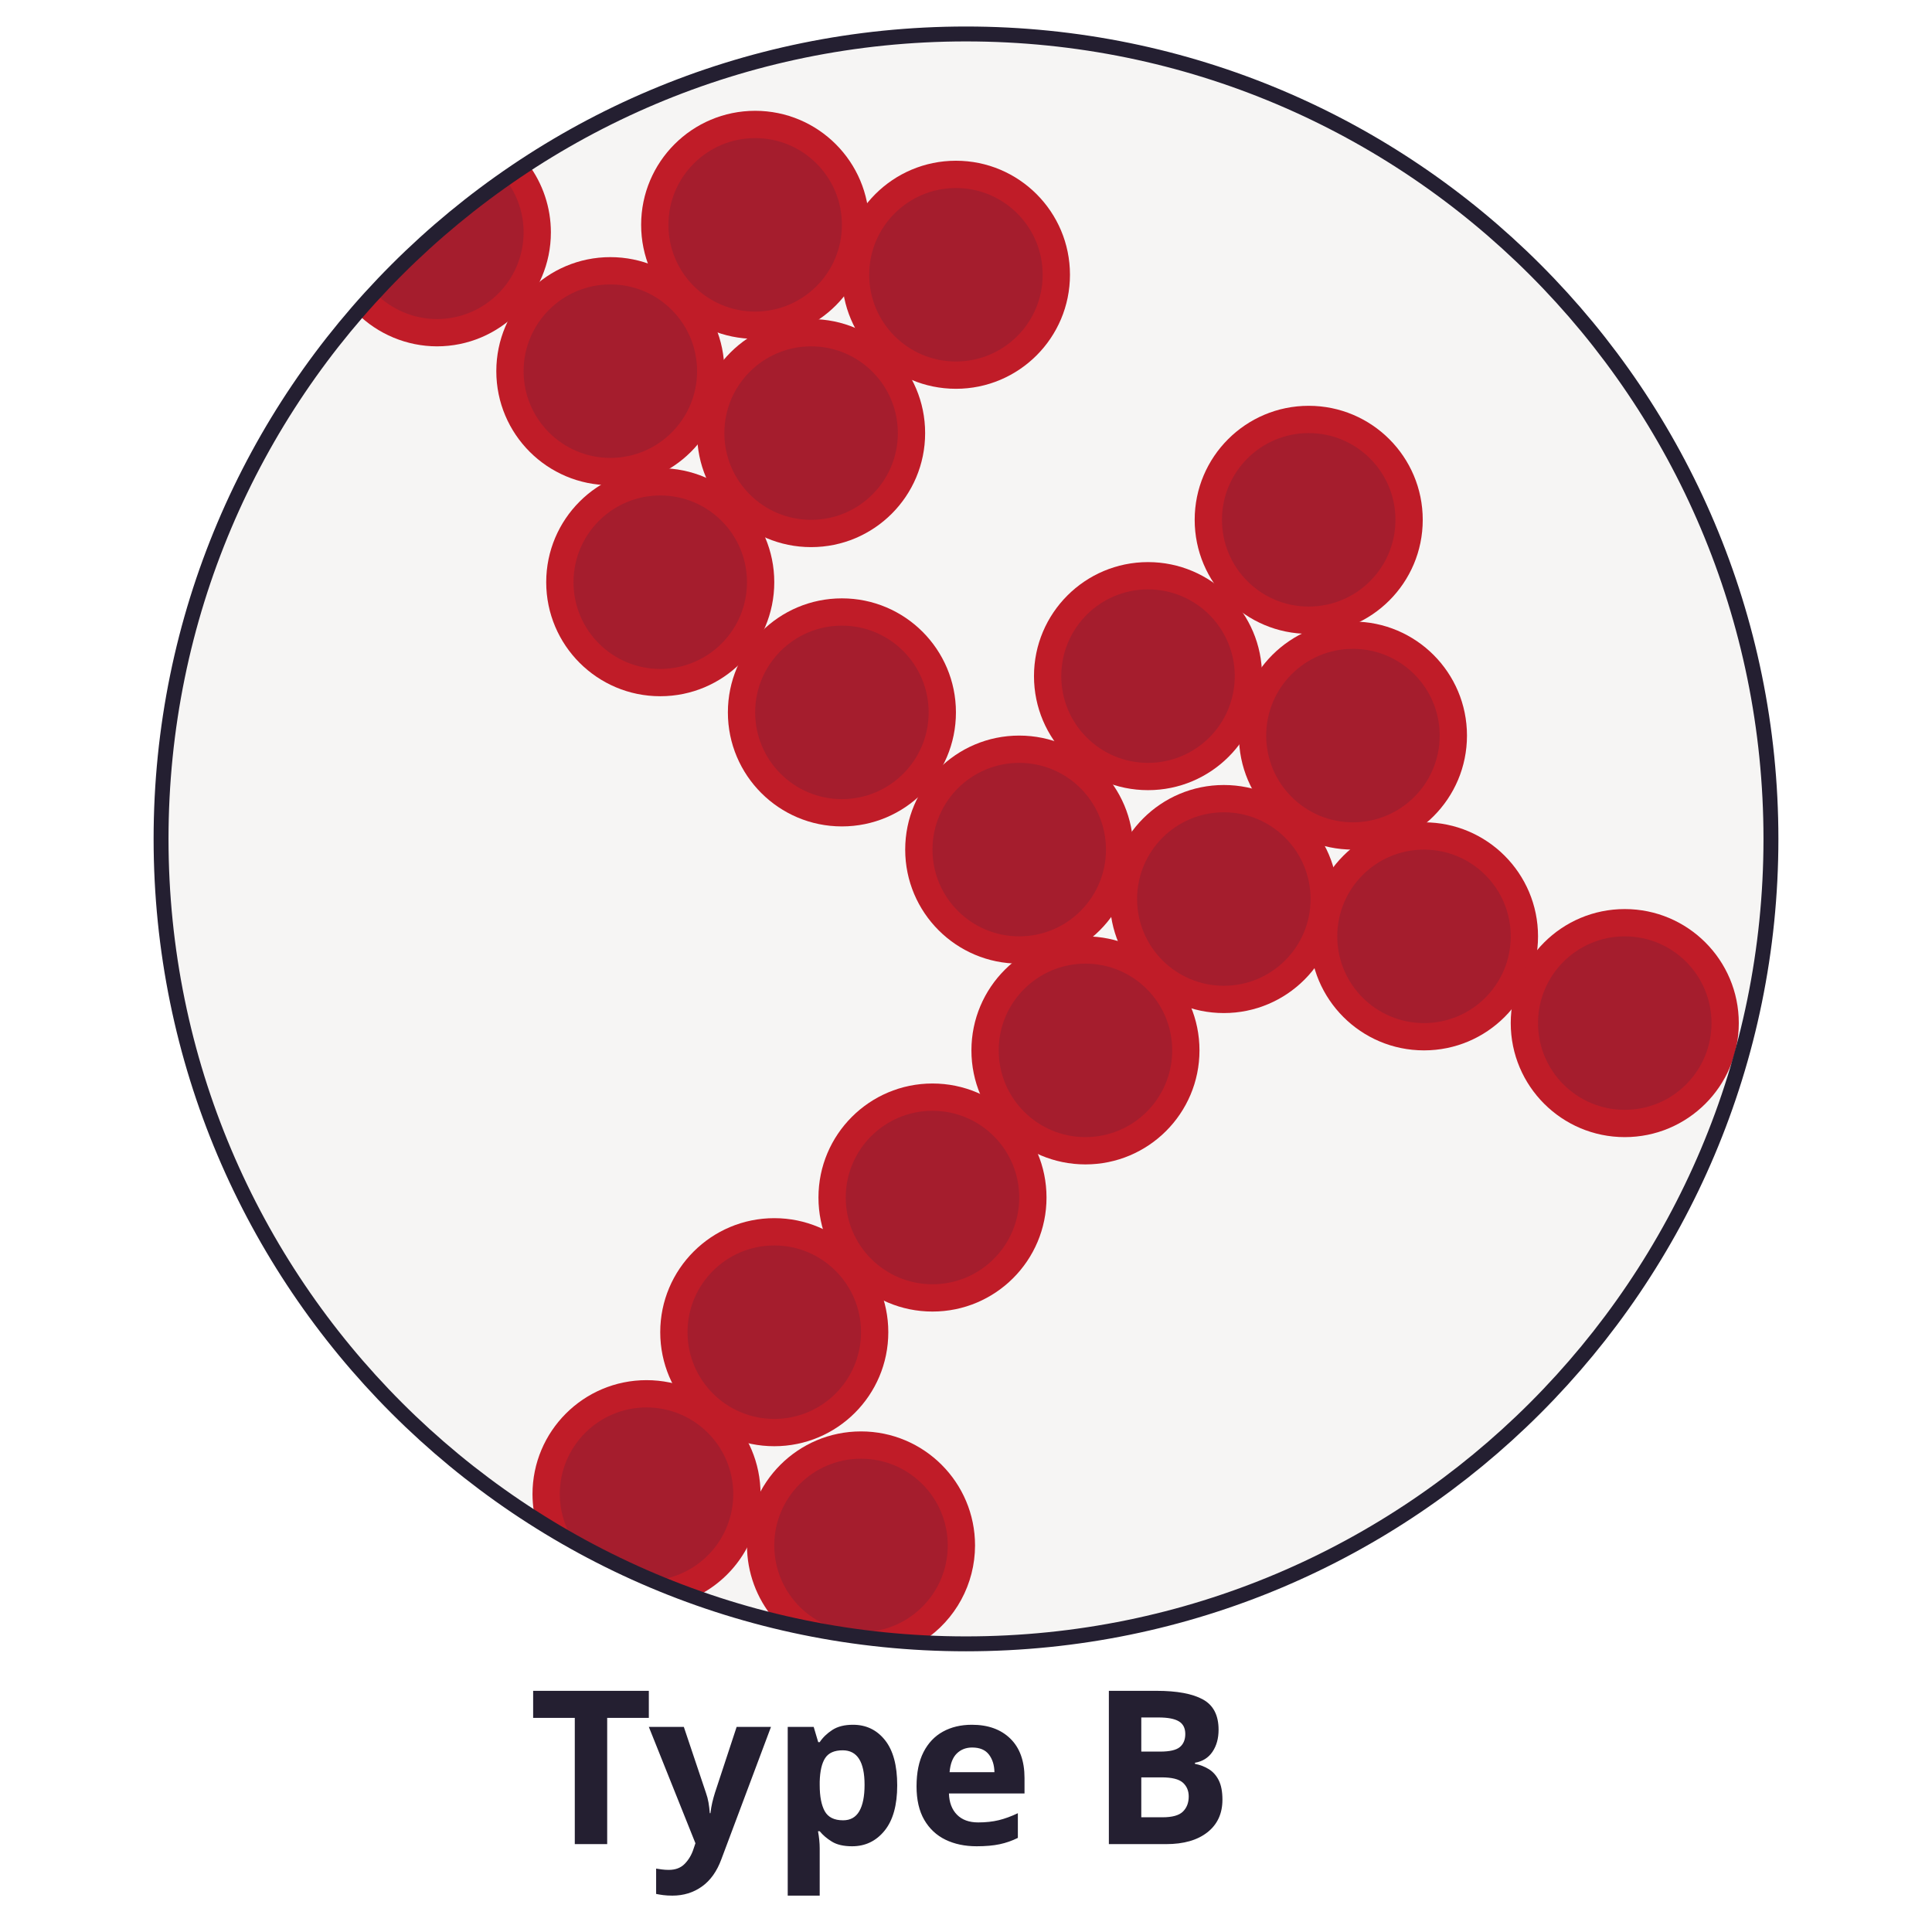
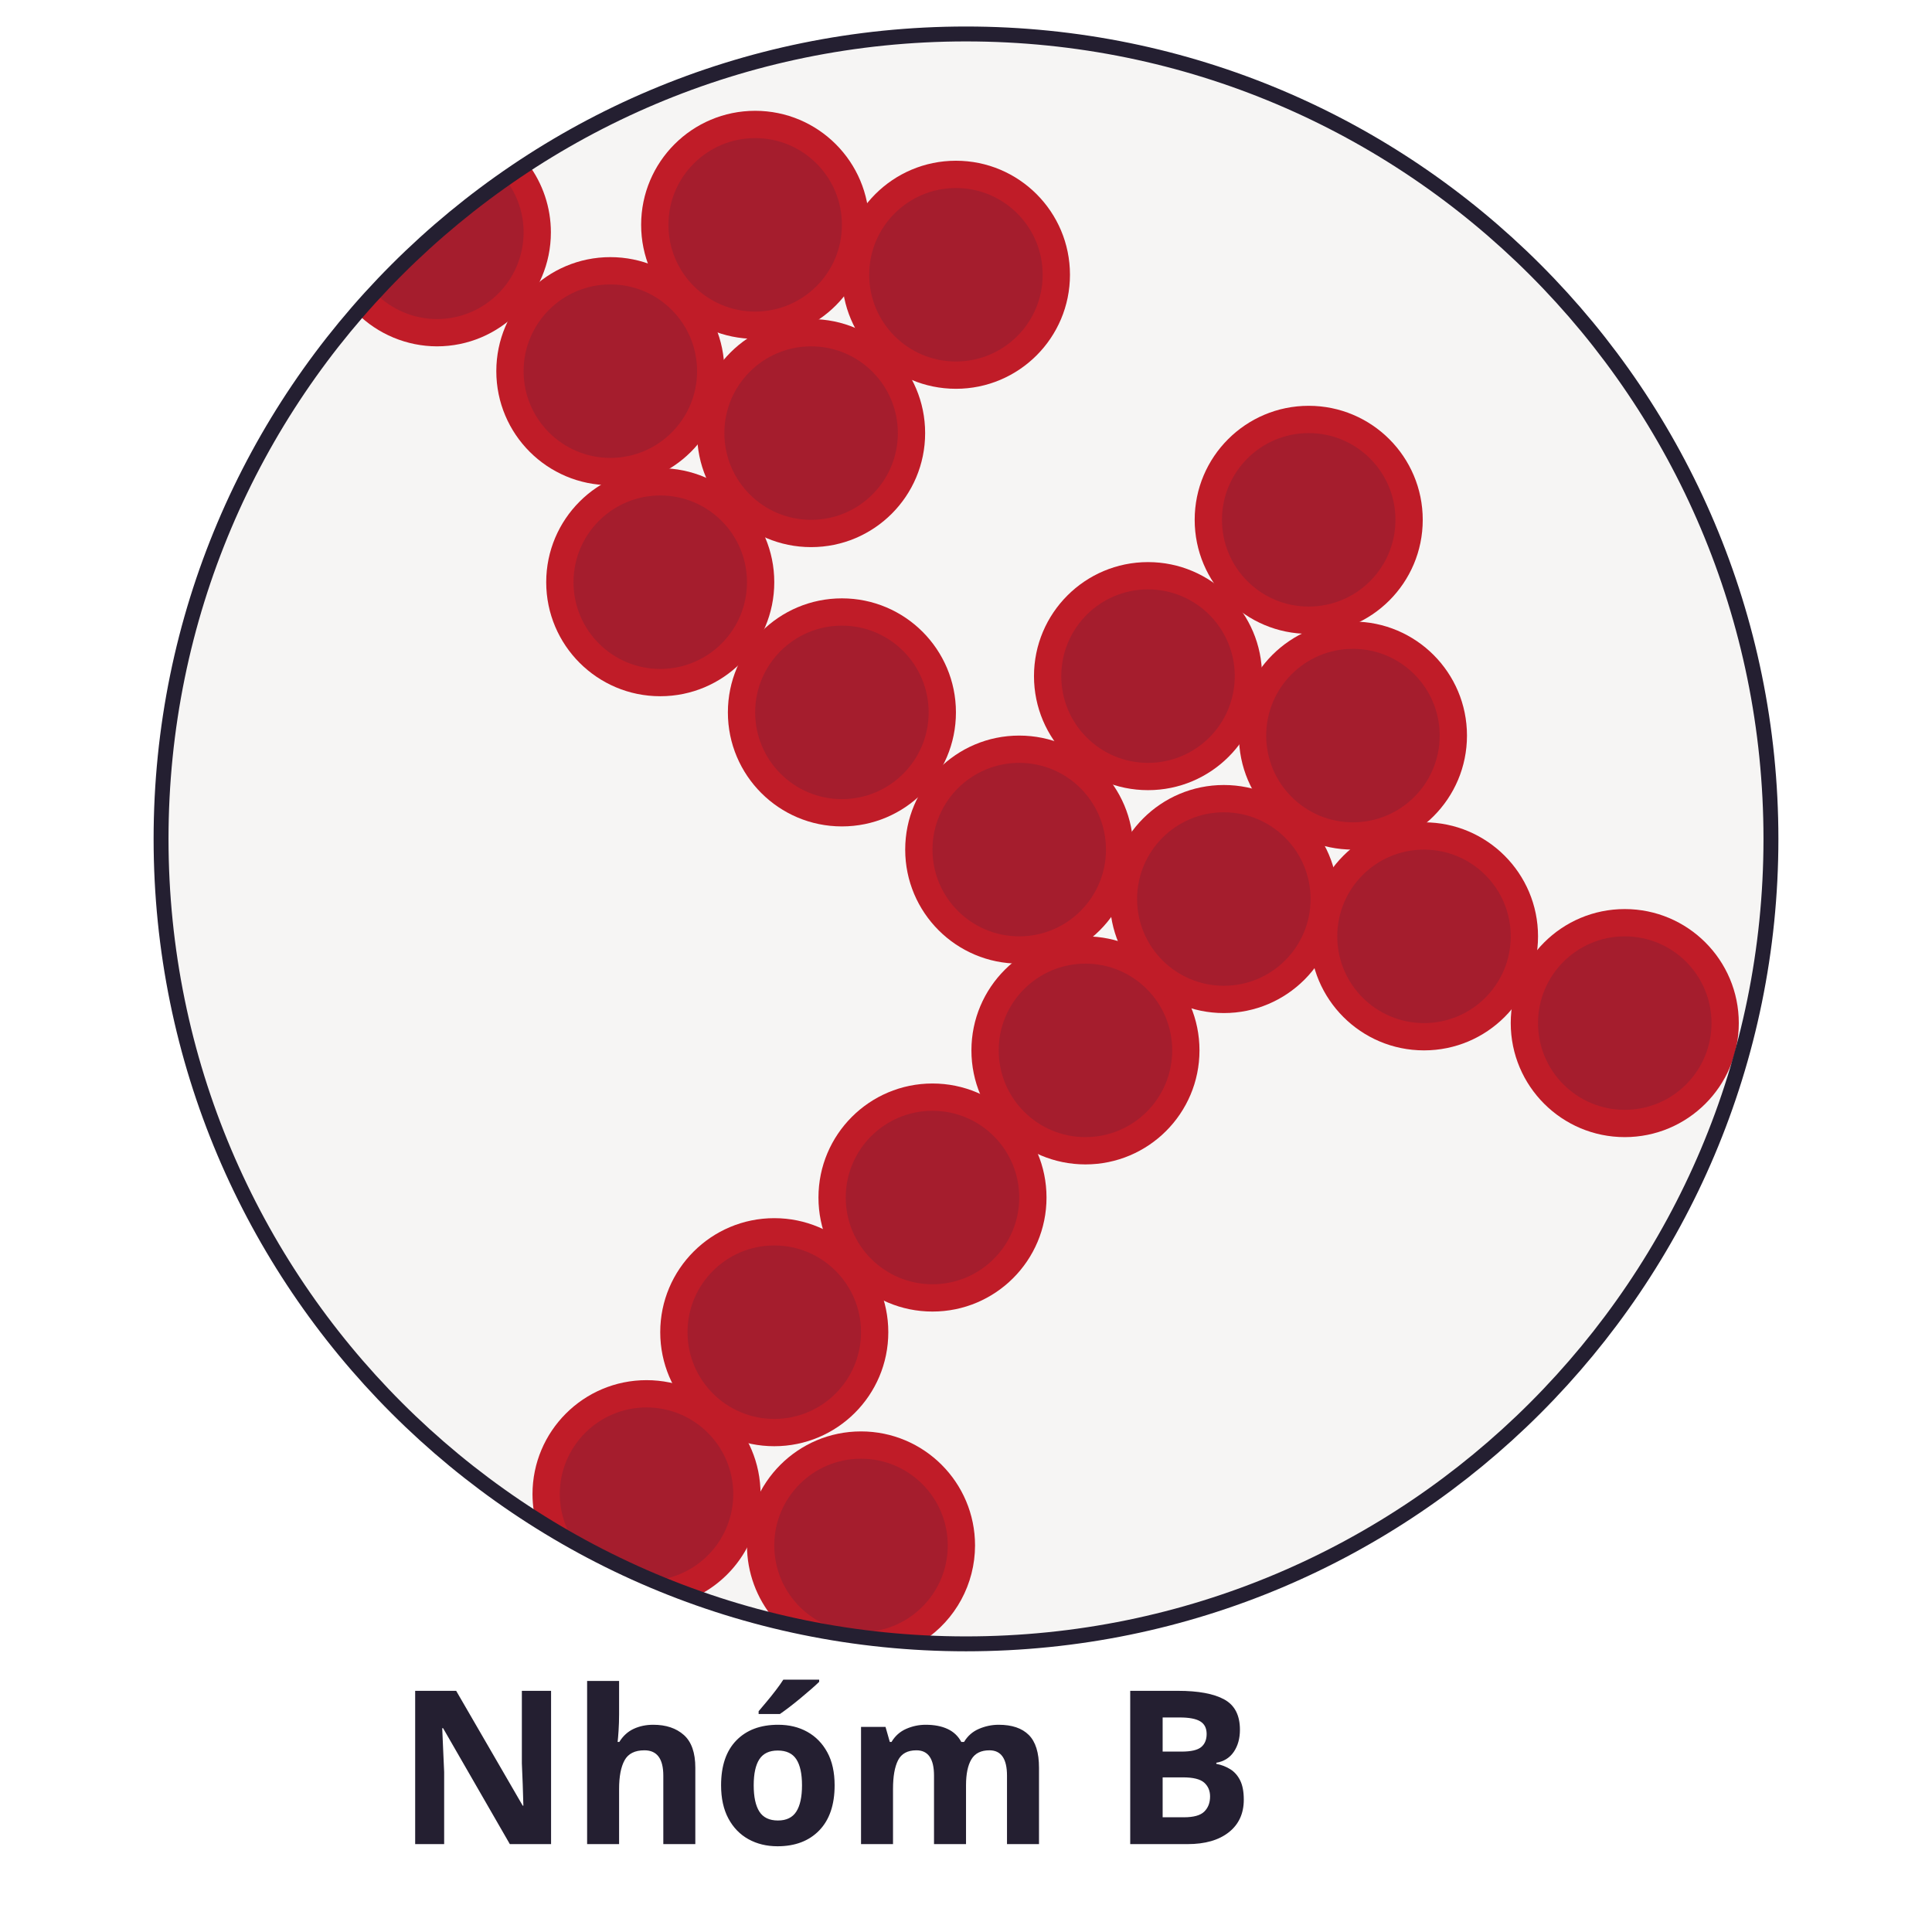
- <svg xmlns="http://www.w3.org/2000/svg" width="1080" height="1080">
-   <text xml:space="preserve" x="539.467" y="1030.869" fill="#241f31" stroke-linejoin="round" stroke-width="20" font-family="Cantarell" font-size="120" font-weight="700" style="-inkscape-font-specification:&quot;Cantarell Bold&quot;;text-align:center" text-anchor="middle">
-     <tspan x="539.467" y="1030.869">Type B</tspan>
-   </text>
-   <circle cx="540" cy="540" r="504.447" fill="#f6f5f4" transform="matrix(.892 0 0 .892 58.32 -12.728)" />
-   <g transform="matrix(.892 0 0 .892 219.97 365.818)">
-     <circle cx="135.891" cy="-177.506" r="71.46" fill="#c01c28" />
-     <circle cx="135.891" cy="-177.506" r="54.359" fill="#a51d2d" />
+ <svg xmlns="http://www.w3.org/2000/svg" width="1080" height="1080" viewBox="0 0 1080 1080" version="1.1" id="svg1">
+   <defs id="defs1" />
+   <g id="layer6">
+     <text xml:space="preserve" style="font-weight:bold;font-size:120px;font-family:Cantarell;-inkscape-font-specification:'Cantarell Bold';text-align:center;text-anchor:middle;fill:#241f31;stroke-width:20;stroke-linejoin:round" x="539.467" y="1030.869" id="text1">
+       <tspan id="tspan1" x="539.467" y="1030.869">Nhóm B</tspan>
+     </text>
  </g>
-   <g transform="matrix(.892 0 0 .892 300.929 284.019)">
-     <circle cx="135.891" cy="-177.506" r="71.46" fill="#c01c28" />
-     <circle cx="135.891" cy="-177.506" r="54.359" fill="#a51d2d" />
+   <g id="layer5" transform="matrix(0.8920015,0,0,0.8920015,58.31917,-12.72763)" style="display:inline">
+     <g id="g2" style="display:inline">
+       <circle style="display:inline;fill:#f6f5f4;fill-opacity:1;stroke:none;stroke-width:9.342;stroke-dasharray:none;stroke-opacity:1" id="circle1" cx="540" cy="540" r="504.447" />
+     </g>
+     <g id="layer2" style="display:inline">
+       <g id="g2-6" transform="translate(181.2227,424.3776)" style="display:inline">
+         <circle style="fill:#c01c28;fill-opacity:1;stroke:none;stroke-width:5" id="path2-1" cx="135.891" cy="-177.506" r="71.46" />
+         <circle style="fill:#a51d2d;fill-opacity:1;stroke:none;stroke-width:4.412" id="path1-1" cx="135.891" cy="-177.506" r="54.359" />
+       </g>
+       <g id="g2-44" transform="translate(271.9835,332.6749)">
+         <circle style="fill:#c01c28;fill-opacity:1;stroke:none;stroke-width:5" id="path2-4" cx="135.891" cy="-177.506" r="71.46" />
+         <circle style="fill:#a51d2d;fill-opacity:1;stroke:none;stroke-width:4.412" id="path1-7" cx="135.891" cy="-177.506" r="54.359" />
+       </g>
+       <g id="g2-9" transform="translate(307.0416,463.188)">
+         <circle style="fill:#c01c28;fill-opacity:1;stroke:none;stroke-width:5" id="path2-7" cx="135.891" cy="-177.506" r="71.46" />
+         <circle style="fill:#a51d2d;fill-opacity:1;stroke:none;stroke-width:4.412" id="path1-5" cx="135.891" cy="-177.506" r="54.359" />
+       </g>
+       <g id="g2-0" transform="translate(212.496,556.6332)">
+         <circle style="fill:#c01c28;fill-opacity:1;stroke:none;stroke-width:5" id="path2-3" cx="135.891" cy="-177.506" r="71.46" />
+         <circle style="fill:#a51d2d;fill-opacity:1;stroke:none;stroke-width:4.412" id="path1-09" cx="135.891" cy="-177.506" r="54.359" />
+       </g>
+       <g id="g2-05" transform="translate(397.8025,363.9655)">
+         <circle style="fill:#c01c28;fill-opacity:1;stroke:none;stroke-width:5" id="path2-94" cx="135.891" cy="-177.506" r="71.46" />
+         <circle style="fill:#a51d2d;fill-opacity:1;stroke:none;stroke-width:4.412" id="path1-6" cx="135.891" cy="-177.506" r="54.359" />
+       </g>
+       <g id="g2-89" transform="translate(518.1761,615.4953)">
+         <circle style="fill:#c01c28;fill-opacity:1;stroke:none;stroke-width:5" id="path2-36" cx="135.891" cy="-177.506" r="71.46" />
+         <circle style="fill:#a51d2d;fill-opacity:1;stroke:none;stroke-width:4.412" id="path1-8" cx="135.891" cy="-177.506" r="54.359" />
+       </g>
+       <g id="g2-69" transform="translate(437.467,724.2142)">
+         <circle style="fill:#c01c28;fill-opacity:1;stroke:none;stroke-width:5" id="path2-87" cx="135.891" cy="-177.506" r="71.46" />
+         <circle style="fill:#a51d2d;fill-opacity:1;stroke:none;stroke-width:4.412" id="path1-28" cx="135.891" cy="-177.506" r="54.359" />
+       </g>
+       <g id="g2-60" transform="translate(478.9694,850.0333)">
+         <circle style="fill:#c01c28;fill-opacity:1;stroke:none;stroke-width:5" id="path2-27" cx="135.891" cy="-177.506" r="71.46" />
+         <circle style="fill:#a51d2d;fill-opacity:1;stroke:none;stroke-width:4.412" id="path1-61" cx="135.891" cy="-177.506" r="54.359" />
+       </g>
+       <g id="g2-75" transform="translate(283.9556,1026.641)">
+         <circle style="fill:#c01c28;fill-opacity:1;stroke:none;stroke-width:5" id="path2-870" cx="135.891" cy="-177.506" r="71.46" />
+         <circle style="fill:#a51d2d;fill-opacity:1;stroke:none;stroke-width:4.412" id="path1-48" cx="135.891" cy="-177.506" r="54.359" />
+       </g>
+       <g id="g2-52" transform="translate(618.8818,517.5474)">
+         <circle style="fill:#c01c28;fill-opacity:1;stroke:none;stroke-width:5" id="path2-90" cx="135.891" cy="-177.506" r="71.46" />
+         <circle style="fill:#a51d2d;fill-opacity:1;stroke:none;stroke-width:4.412" id="path1-283" cx="135.891" cy="-177.506" r="54.359" />
+       </g>
+       <g id="g2-09" transform="translate(646.6049,652.7545)">
+         <circle style="fill:#c01c28;fill-opacity:1;stroke:none;stroke-width:5" id="path2-19" cx="135.891" cy="-177.506" r="71.46" />
+         <circle style="fill:#a51d2d;fill-opacity:1;stroke:none;stroke-width:4.412" id="path1-62" cx="135.891" cy="-177.506" r="54.359" />
+       </g>
+       <g id="g2-35" transform="translate(565.6913,755.1877)">
+         <circle style="fill:#c01c28;fill-opacity:1;stroke:none;stroke-width:5" id="path2-17" cx="135.891" cy="-177.506" r="71.46" />
+         <circle style="fill:#a51d2d;fill-opacity:1;stroke:none;stroke-width:4.412" id="path1-43" cx="135.891" cy="-177.506" r="54.359" />
+       </g>
+       <g id="g2-892" transform="translate(691.1317,778.5736)">
+         <circle style="fill:#c01c28;fill-opacity:1;stroke:none;stroke-width:5" id="path2-88" cx="135.891" cy="-177.506" r="71.46" />
+         <circle style="fill:#a51d2d;fill-opacity:1;stroke:none;stroke-width:4.412" id="path1-868" cx="135.891" cy="-177.506" r="54.359" />
+       </g>
+       <g id="g2-892-2" transform="translate(816.9508,832.9331)" style="display:inline">
+         <circle style="fill:#c01c28;fill-opacity:1;stroke:none;stroke-width:5" id="path2-88-8" cx="135.891" cy="-177.506" r="71.46" />
+         <circle style="fill:#a51d2d;fill-opacity:1;stroke:none;stroke-width:4.412" id="path1-868-9" cx="135.891" cy="-177.506" r="54.359" />
+       </g>
+       <g id="g2-90" transform="translate(326.3429,638.2169)">
+         <circle style="fill:#c01c28;fill-opacity:1;stroke:none;stroke-width:5" id="path2-81" cx="135.891" cy="-177.506" r="71.46" />
+         <circle style="fill:#a51d2d;fill-opacity:1;stroke:none;stroke-width:4.412" id="path1-3" cx="135.891" cy="-177.506" r="54.359" />
+       </g>
+       <g id="g2-34" transform="translate(383.1076,942.2486)">
+         <circle style="fill:#c01c28;fill-opacity:1;stroke:none;stroke-width:5" id="path2-0" cx="135.891" cy="-177.506" r="71.46" />
+         <circle style="fill:#a51d2d;fill-opacity:1;stroke:none;stroke-width:4.412" id="path1-39" cx="135.891" cy="-177.506" r="54.359" />
+       </g>
+       <g id="g13">
+         <path id="path13" style="fill:#c01c28;fill-opacity:1;stroke:none;stroke-width:5" d="m 265.52,116.947 a 504.447,504.447 0 0 0 -107.346,93.498 71.46,71.46 0 0 0 50.221,20.877 71.46,71.46 0 0 0 71.459,-71.459 71.46,71.46 0 0 0 -14.334,-42.916 z" />
+         <path id="path12" style="fill:#a51d2d;fill-opacity:1;stroke:none;stroke-width:4.412" d="m 251.832,127.193 a 504.447,504.447 0 0 0 -81.695,71.092 54.359,54.359 0 0 0 38.258,15.938 54.359,54.359 0 0 0 54.359,-54.359 54.359,54.359 0 0 0 -10.922,-32.67 z" />
+       </g>
+       <g id="g21" style="display:inline">
+         <path id="path20" style="fill:#c01c28;fill-opacity:1;stroke:none;stroke-width:5" d="m 269.166,961.33 a 504.447,504.447 0 0 0 105.156,51.678 71.46,71.46 0 0 0 36.926,-62.353 71.46,71.46 0 0 0 -71.459,-71.461 71.46,71.46 0 0 0 -71.461,71.461 71.46,71.46 0 0 0 0.838,10.676 z" />
+         <path id="path21" style="fill:#a51d2d;fill-opacity:1;stroke:none;stroke-width:4.412" d="m 293.24,978.545 a 504.447,504.447 0 0 0 52.547,26.039 54.359,54.359 0 0 0 48.361,-53.93 54.359,54.359 0 0 0 -54.359,-54.359 54.359,54.359 0 0 0 -54.359,54.359 54.359,54.359 0 0 0 7.811,27.891 z" />
+       </g>
+       <g id="g22">
+         <path id="path22" style="fill:#c01c28;fill-opacity:1;stroke:none;stroke-width:5" d="m 419.57,1028.732 a 504.447,504.447 0 0 0 93.742,13.807 71.46,71.46 0 0 0 32.354,-59.762 71.46,71.46 0 0 0 -71.461,-71.461 71.46,71.46 0 0 0 -71.459,71.461 71.46,71.46 0 0 0 16.824,45.955 z" />
+         <circle style="fill:#a51d2d;fill-opacity:1;stroke:none;stroke-width:4.412" id="path1-14" cx="474.206" cy="982.777" r="54.359" />
+       </g>
+     </g>
+     <g id="layer1" style="display:inline">
+       <circle style="display:inline;fill:none;fill-opacity:1;stroke:#241f31;stroke-width:9.342;stroke-dasharray:none;stroke-opacity:1" id="path3" cx="540" cy="540" r="504.447" />
+       <circle style="display:none;fill:#c01c28;fill-opacity:1;stroke:none;stroke-width:9.342;stroke-dasharray:none;stroke-opacity:1" id="path3-5" cx="540" cy="540" r="504.447" />
+     </g>
  </g>
-   <g transform="matrix(.892 0 0 .892 332.2 400.437)">
-     <circle cx="135.891" cy="-177.506" r="71.46" fill="#c01c28" />
-     <circle cx="135.891" cy="-177.506" r="54.359" fill="#a51d2d" />
-   </g>
-   <g transform="matrix(.892 0 0 .892 247.866 483.79)">
-     <circle cx="135.891" cy="-177.506" r="71.46" fill="#c01c28" />
-     <circle cx="135.891" cy="-177.506" r="54.359" fill="#a51d2d" />
-   </g>
-   <g transform="matrix(.892 0 0 .892 413.16 311.93)">
-     <circle cx="135.891" cy="-177.506" r="71.46" fill="#c01c28" />
-     <circle cx="135.891" cy="-177.506" r="54.359" fill="#a51d2d" />
-   </g>
-   <g transform="matrix(.892 0 0 .892 520.533 536.295)">
-     <circle cx="135.891" cy="-177.506" r="71.46" fill="#c01c28" />
-     <circle cx="135.891" cy="-177.506" r="54.359" fill="#a51d2d" />
-   </g>
-   <g transform="matrix(.892 0 0 .892 448.54 633.273)">
-     <circle cx="135.891" cy="-177.506" r="71.46" fill="#c01c28" />
-     <circle cx="135.891" cy="-177.506" r="54.359" fill="#a51d2d" />
-   </g>
-   <g transform="matrix(.892 0 0 .892 485.56 745.503)">
-     <circle cx="135.891" cy="-177.506" r="71.46" fill="#c01c28" />
-     <circle cx="135.891" cy="-177.506" r="54.359" fill="#a51d2d" />
-   </g>
-   <g transform="matrix(.892 0 0 .892 311.608 903.038)">
-     <circle cx="135.891" cy="-177.506" r="71.46" fill="#c01c28" />
-     <circle cx="135.891" cy="-177.506" r="54.359" fill="#a51d2d" />
-   </g>
-   <g transform="matrix(.892 0 0 .892 610.363 448.925)">
-     <circle cx="135.891" cy="-177.506" r="71.46" fill="#c01c28" />
-     <circle cx="135.891" cy="-177.506" r="54.359" fill="#a51d2d" />
-   </g>
-   <g transform="matrix(.892 0 0 .892 635.092 569.53)">
-     <circle cx="135.891" cy="-177.506" r="71.46" fill="#c01c28" />
-     <circle cx="135.891" cy="-177.506" r="54.359" fill="#a51d2d" />
-   </g>
-   <g transform="matrix(.892 0 0 .892 562.917 660.9)">
-     <circle cx="135.891" cy="-177.506" r="71.46" fill="#c01c28" />
-     <circle cx="135.891" cy="-177.506" r="54.359" fill="#a51d2d" />
-   </g>
-   <g transform="matrix(.892 0 0 .892 674.81 681.761)">
-     <circle cx="135.891" cy="-177.506" r="71.46" fill="#c01c28" />
-     <circle cx="135.891" cy="-177.506" r="54.359" fill="#a51d2d" />
-   </g>
-   <g transform="matrix(.892 0 0 .892 787.04 730.25)">
-     <circle cx="135.891" cy="-177.506" r="71.46" fill="#c01c28" />
-     <circle cx="135.891" cy="-177.506" r="54.359" fill="#a51d2d" />
-   </g>
-   <g transform="matrix(.892 0 0 .892 349.418 556.563)">
-     <circle cx="135.891" cy="-177.506" r="71.46" fill="#c01c28" />
-     <circle cx="135.891" cy="-177.506" r="54.359" fill="#a51d2d" />
-   </g>
-   <g transform="matrix(.892 0 0 .892 400.052 827.76)">
-     <circle cx="135.891" cy="-177.506" r="71.46" fill="#c01c28" />
-     <circle cx="135.891" cy="-177.506" r="54.359" fill="#a51d2d" />
-   </g>
-   <path fill="#c01c28" d="M295.163 91.59a449.967 449.967 0 0 0-95.753 83.4 63.742 63.742 0 0 0 44.797 18.622 63.742 63.742 0 0 0 63.742-63.741 63.742 63.742 0 0 0-12.786-38.281z" />
-   <path fill="#a51d2d" d="M282.954 100.729a449.967 449.967 0 0 0-72.873 63.414 48.489 48.489 0 0 0 34.126 14.216 48.489 48.489 0 0 0 48.49-48.488 48.489 48.489 0 0 0-9.743-29.142z" />
-   <path fill="#c01c28" d="M298.416 844.78a449.967 449.967 0 0 0 93.8 46.097 63.742 63.742 0 0 0 32.937-55.62 63.742 63.742 0 0 0-63.741-63.743 63.742 63.742 0 0 0-63.744 63.743 63.742 63.742 0 0 0 .748 9.523z" />
-   <path fill="#a51d2d" d="M319.89 860.136a449.967 449.967 0 0 0 46.872 23.227 48.489 48.489 0 0 0 43.138-48.106 48.489 48.489 0 0 0-48.488-48.488 48.489 48.489 0 0 0-48.49 48.488 48.489 48.489 0 0 0 6.968 24.879z" />
-   <g transform="matrix(.892 0 0 .892 58.32 -12.728)">
-     <path fill="#c01c28" d="M419.57 1028.732a504.447 504.447 0 0 0 93.743 13.807 71.46 71.46 0 0 0 32.353-59.762 71.46 71.46 0 0 0-71.46-71.46 71.46 71.46 0 0 0-71.46 71.46 71.46 71.46 0 0 0 16.824 45.955z" />
-     <circle cx="474.206" cy="982.777" r="54.359" fill="#a51d2d" />
-   </g>
-   <circle cx="540" cy="540" r="504.447" fill="none" stroke="#241f31" stroke-width="9.342" transform="matrix(.892 0 0 .892 58.32 -12.728)" />
</svg>
